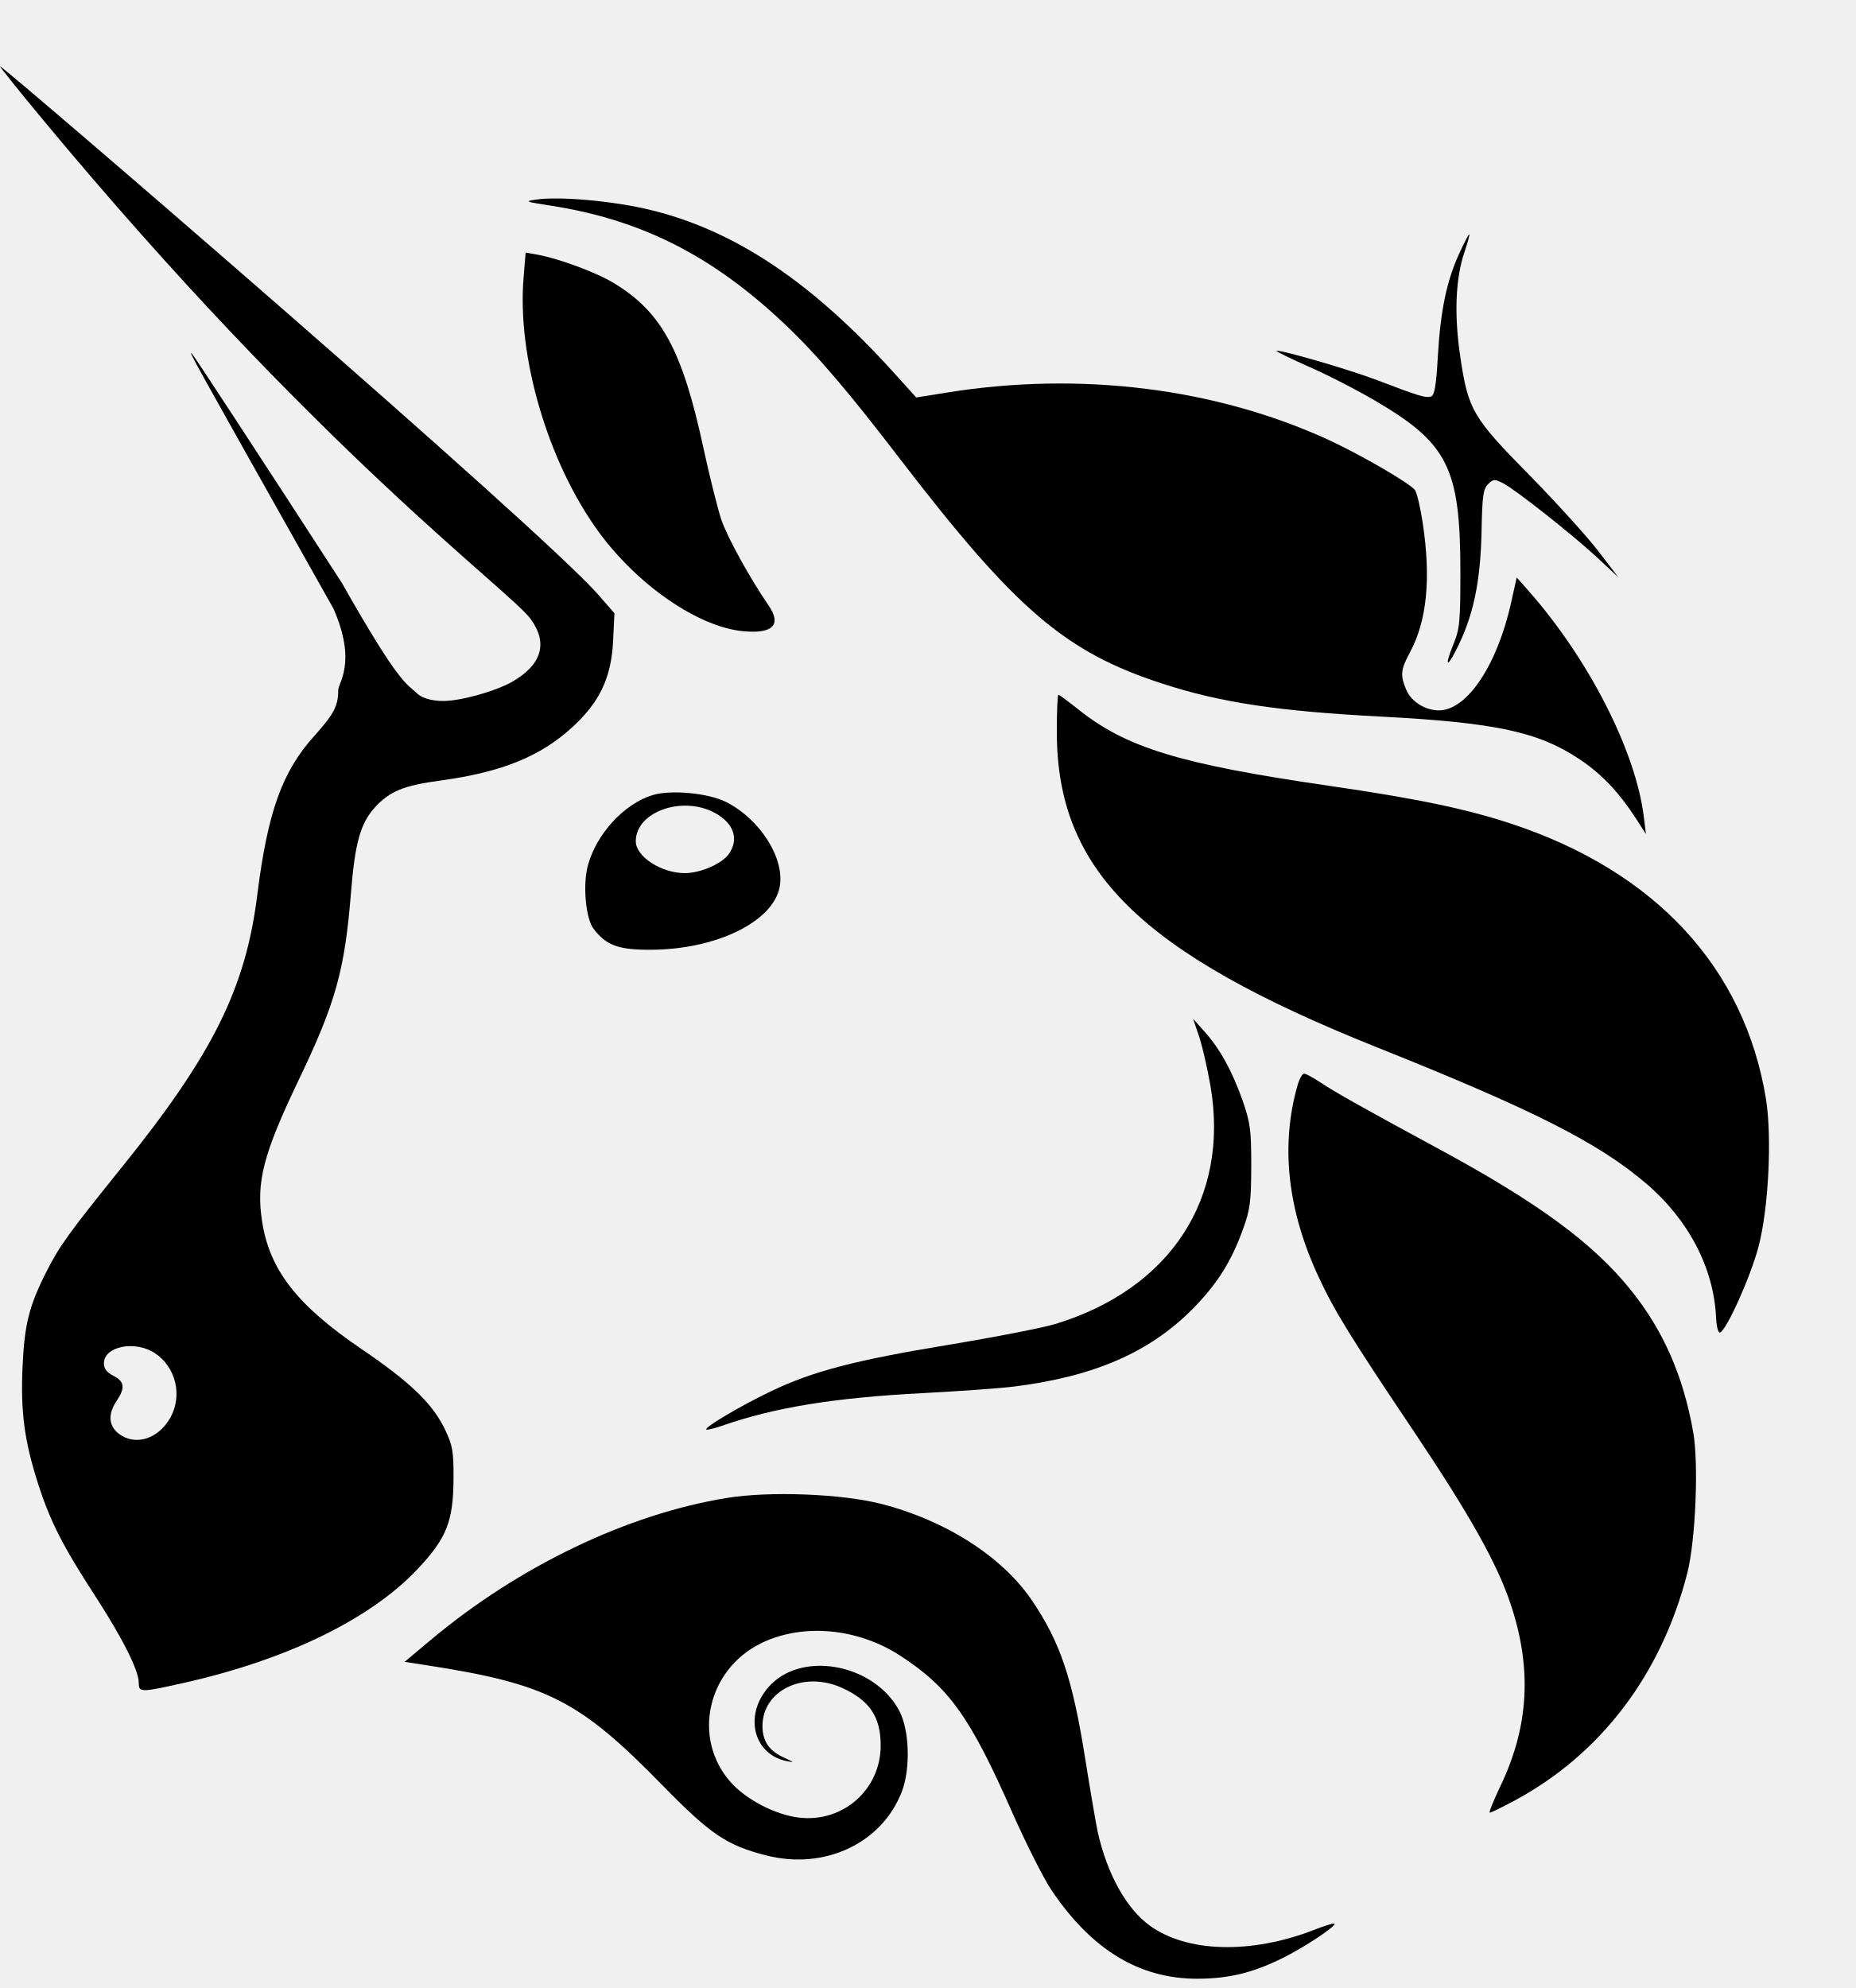
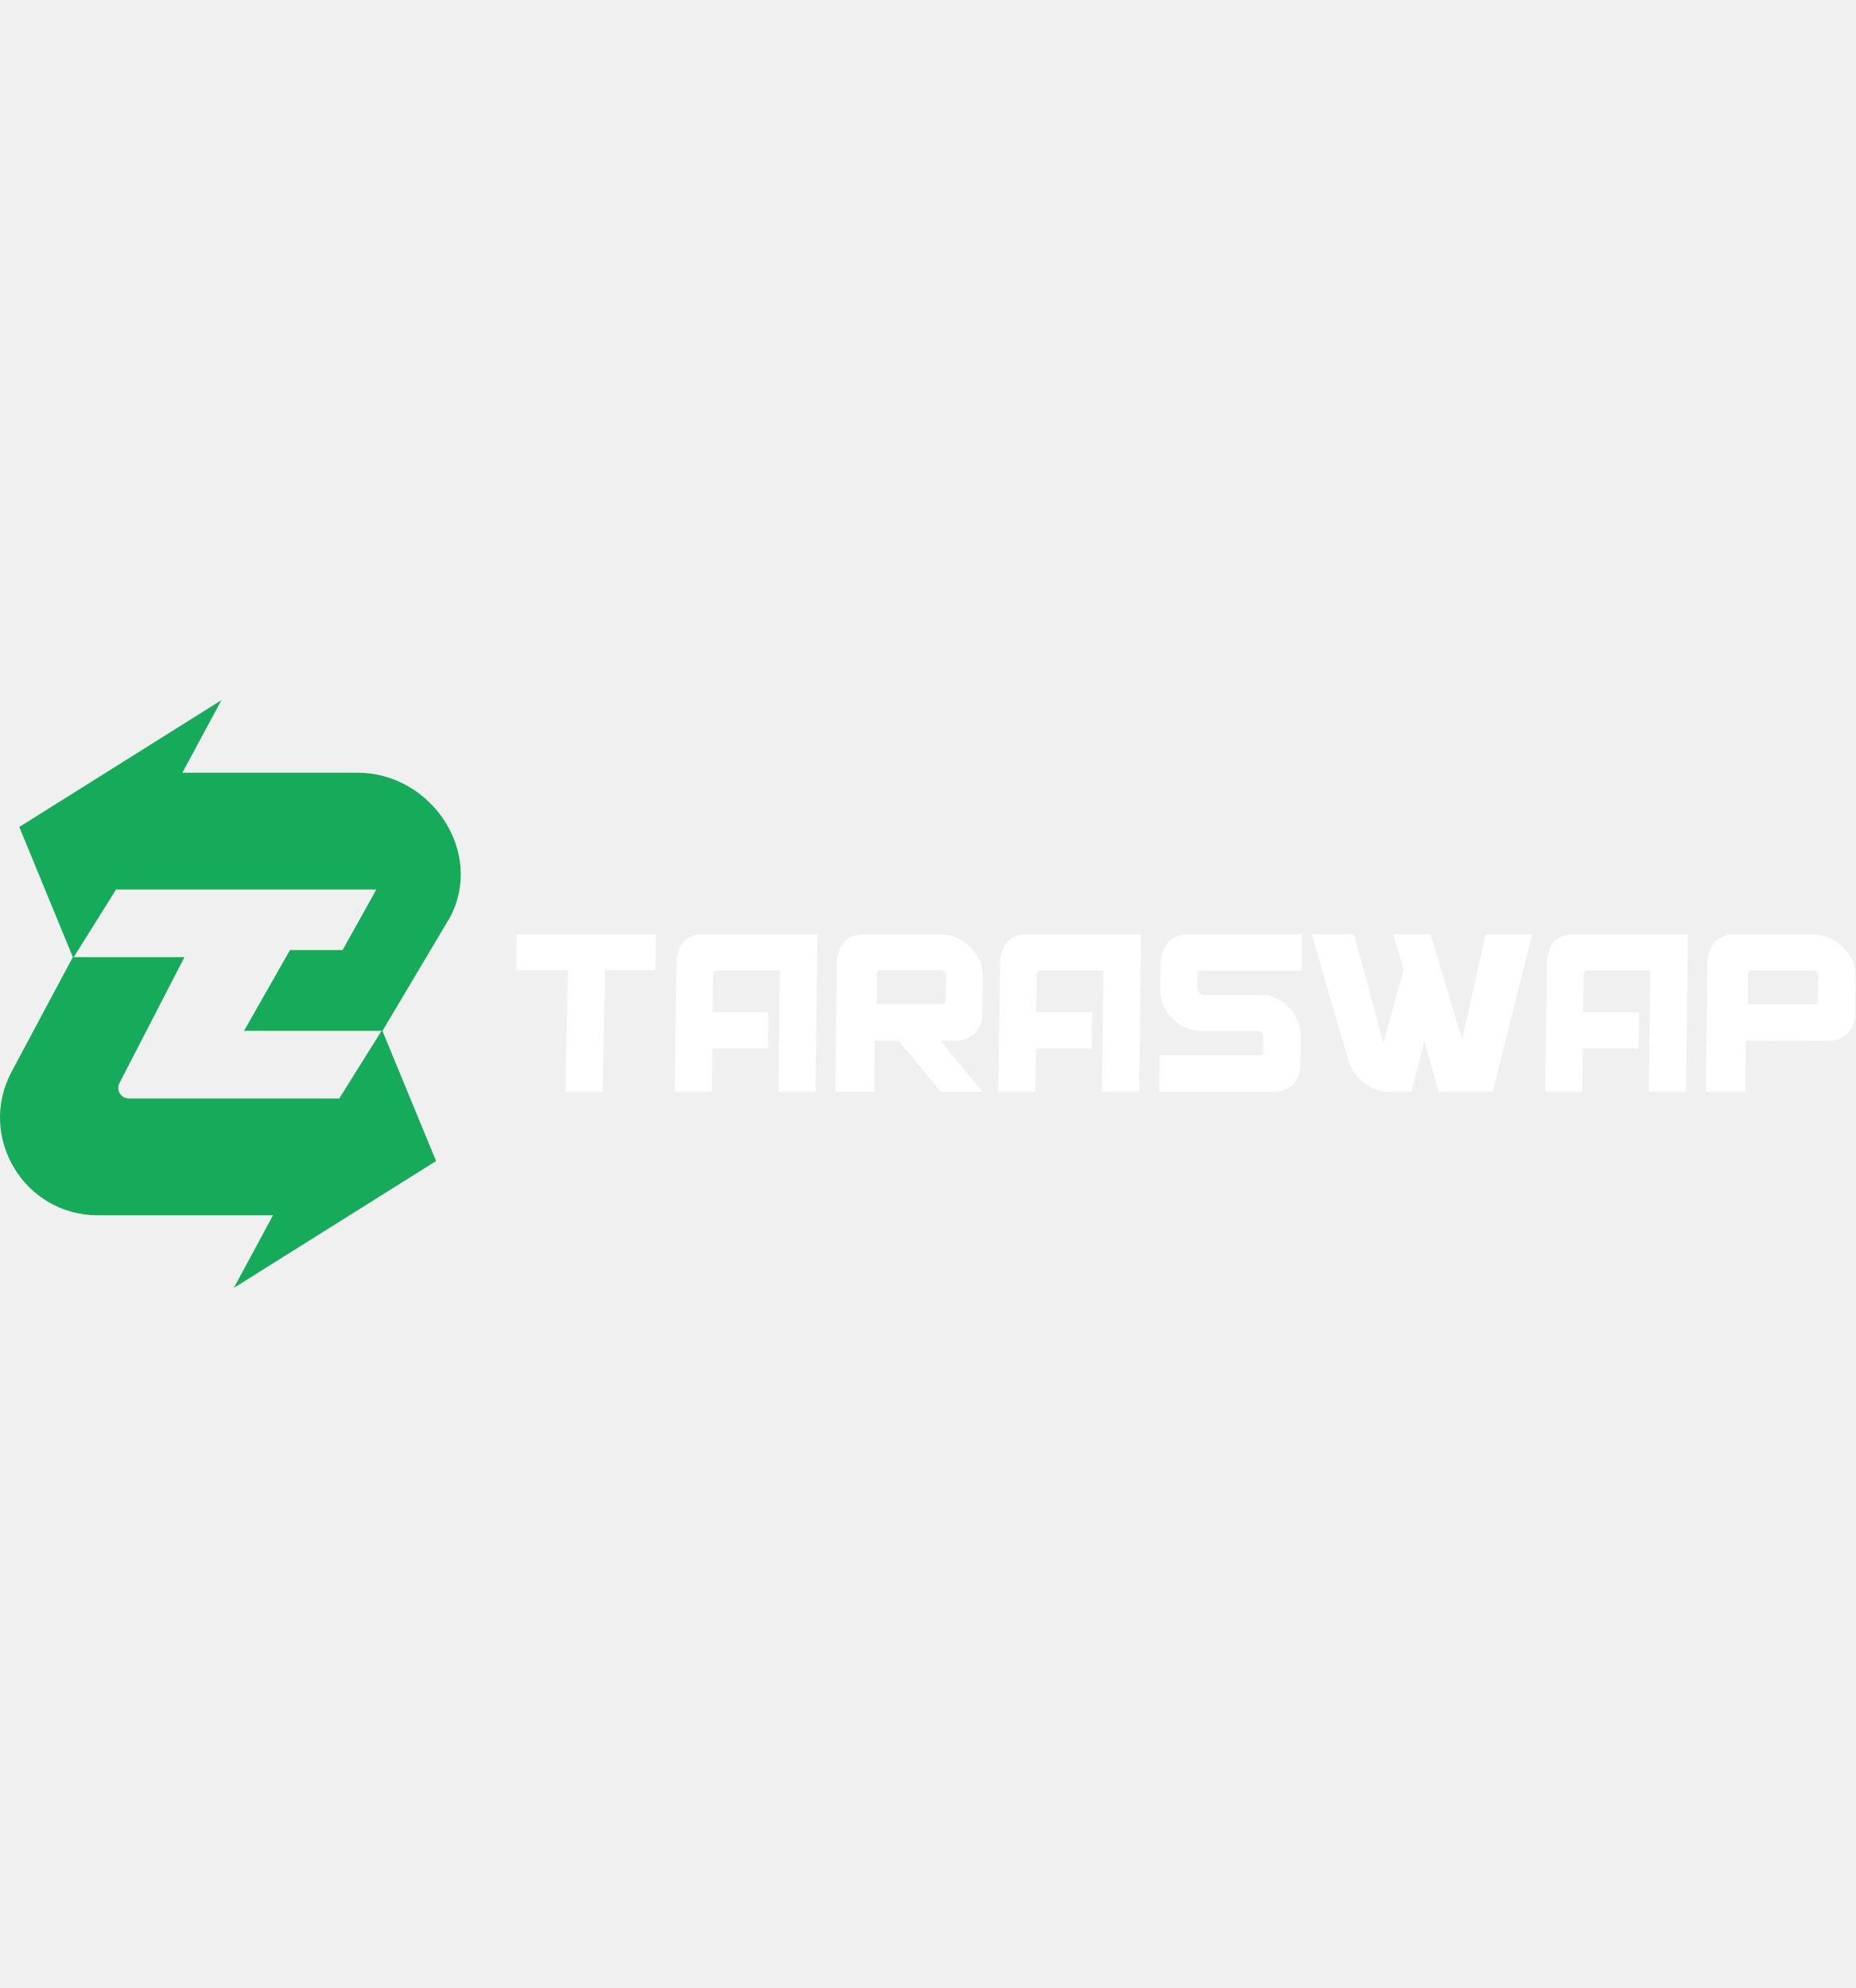
- <svg xmlns="http://www.w3.org/2000/svg" width="14" height="15" viewBox="0 0 14 15" fill="black">
-   <g style="mix-blend-mode:darken">
-     <path d="M4.152 1.551C3.964 1.522 3.956 1.519 4.045 1.506C4.214 1.48 4.615 1.515 4.891 1.58C5.535 1.732 6.121 2.122 6.747 2.815L6.913 2.999L7.151 2.961C8.153 2.801 9.172 2.928 10.024 3.319C10.259 3.427 10.629 3.641 10.675 3.696C10.69 3.714 10.717 3.827 10.735 3.947C10.798 4.365 10.767 4.684 10.638 4.923C10.568 5.053 10.564 5.094 10.611 5.206C10.649 5.294 10.753 5.36 10.857 5.36C11.069 5.36 11.297 5.019 11.402 4.546L11.444 4.357L11.527 4.451C11.983 4.965 12.342 5.665 12.403 6.163L12.419 6.293L12.343 6.175C12.211 5.972 12.078 5.833 11.908 5.722C11.602 5.521 11.279 5.452 10.422 5.407C9.648 5.367 9.21 5.301 8.776 5.16C8.037 4.921 7.665 4.602 6.787 3.458C6.397 2.949 6.157 2.668 5.917 2.442C5.372 1.927 4.837 1.657 4.152 1.551Z" />
-     <path d="M10.849 2.686C10.869 2.346 10.915 2.121 11.009 1.916C11.046 1.835 11.08 1.768 11.086 1.768C11.091 1.768 11.075 1.828 11.05 1.901C10.982 2.101 10.971 2.373 11.018 2.69C11.077 3.092 11.111 3.15 11.539 3.584C11.739 3.788 11.972 4.045 12.057 4.155L12.211 4.356L12.057 4.212C11.869 4.037 11.436 3.695 11.341 3.646C11.277 3.614 11.267 3.614 11.228 3.653C11.191 3.689 11.184 3.743 11.179 3.999C11.171 4.398 11.116 4.654 10.984 4.91C10.913 5.048 10.902 5.019 10.966 4.862C11.014 4.746 11.019 4.694 11.019 4.308C11.018 3.533 10.925 3.346 10.382 3.027C10.245 2.946 10.018 2.829 9.878 2.768C9.739 2.706 9.628 2.652 9.632 2.648C9.647 2.633 10.177 2.787 10.39 2.868C10.708 2.99 10.76 3.005 10.799 2.991C10.824 2.981 10.837 2.906 10.849 2.686Z" />
-     <path d="M4.517 4.013C4.136 3.491 3.899 2.69 3.951 2.091L3.966 1.906L4.053 1.921C4.217 1.951 4.498 2.055 4.63 2.135C4.991 2.353 5.148 2.64 5.307 3.378C5.354 3.594 5.415 3.839 5.443 3.922C5.488 4.055 5.66 4.366 5.799 4.568C5.899 4.714 5.833 4.783 5.611 4.763C5.272 4.733 4.813 4.418 4.517 4.013Z" />
-     <path d="M10.386 7.901C8.602 7.187 7.974 6.567 7.974 5.522C7.974 5.368 7.979 5.242 7.986 5.242C7.992 5.242 8.061 5.293 8.139 5.355C8.501 5.643 8.906 5.766 10.027 5.929C10.688 6.025 11.059 6.102 11.402 6.215C12.49 6.574 13.164 7.302 13.325 8.294C13.371 8.583 13.344 9.123 13.268 9.408C13.209 9.633 13.026 10.039 12.978 10.054C12.964 10.059 12.951 10.008 12.948 9.938C12.93 9.566 12.74 9.203 12.422 8.931C12.06 8.622 11.575 8.376 10.386 7.901Z" />
-     <path d="M9.134 8.197C9.111 8.065 9.073 7.896 9.048 7.822L9.002 7.687L9.087 7.782C9.204 7.912 9.296 8.079 9.375 8.302C9.434 8.472 9.441 8.522 9.441 8.798C9.44 9.069 9.433 9.126 9.377 9.279C9.29 9.52 9.182 9.69 9.001 9.874C8.675 10.204 8.256 10.386 7.651 10.462C7.546 10.475 7.24 10.497 6.971 10.511C6.292 10.546 5.845 10.619 5.444 10.759C5.386 10.779 5.335 10.791 5.329 10.786C5.313 10.77 5.587 10.608 5.812 10.5C6.13 10.347 6.447 10.264 7.157 10.147C7.508 10.089 7.87 10.018 7.962 9.99C8.83 9.726 9.277 9.043 9.134 8.197Z" />
-     <path d="M9.952 9.641C9.715 9.135 9.66 8.646 9.79 8.19C9.804 8.141 9.826 8.101 9.84 8.101C9.853 8.101 9.909 8.131 9.964 8.168C10.073 8.241 10.292 8.364 10.876 8.68C11.604 9.075 12.02 9.38 12.302 9.73C12.549 10.035 12.702 10.384 12.776 10.808C12.818 11.049 12.793 11.628 12.731 11.87C12.535 12.634 12.08 13.234 11.431 13.584C11.336 13.635 11.251 13.677 11.241 13.677C11.232 13.678 11.267 13.59 11.318 13.483C11.537 13.029 11.562 12.588 11.396 12.097C11.295 11.796 11.089 11.429 10.673 10.808C10.189 10.087 10.071 9.895 9.952 9.641Z" />
-     <path d="M3.25 12.374C3.913 11.818 4.736 11.423 5.487 11.302C5.81 11.25 6.349 11.271 6.648 11.347C7.128 11.469 7.558 11.742 7.781 12.068C7.999 12.387 8.093 12.664 8.19 13.282C8.229 13.525 8.271 13.77 8.283 13.825C8.356 14.145 8.499 14.401 8.675 14.529C8.956 14.733 9.439 14.746 9.914 14.562C9.994 14.53 10.064 14.509 10.069 14.514C10.086 14.531 9.847 14.69 9.678 14.774C9.451 14.886 9.271 14.93 9.031 14.93C8.596 14.93 8.235 14.71 7.934 14.262C7.874 14.173 7.741 13.909 7.637 13.674C7.319 12.953 7.162 12.733 6.793 12.493C6.471 12.283 6.056 12.246 5.744 12.398C5.335 12.598 5.22 13.118 5.514 13.448C5.631 13.579 5.848 13.692 6.026 13.714C6.359 13.755 6.645 13.504 6.645 13.17C6.645 12.953 6.561 12.829 6.35 12.734C6.061 12.605 5.752 12.756 5.753 13.025C5.754 13.14 5.804 13.212 5.92 13.264C5.994 13.298 5.996 13.3 5.935 13.288C5.671 13.233 5.609 12.916 5.821 12.706C6.077 12.454 6.605 12.565 6.786 12.91C6.862 13.055 6.871 13.343 6.805 13.517C6.656 13.907 6.223 14.112 5.783 14C5.484 13.924 5.362 13.842 5.001 13.473C4.374 12.831 4.131 12.706 3.227 12.566L3.053 12.539L3.25 12.374Z" />
-     <path fill-rule="evenodd" clip-rule="evenodd" d="M0.308 0.884C2.402 3.41 3.845 4.452 4.005 4.672C4.137 4.854 4.087 5.018 3.861 5.146C3.735 5.217 3.475 5.289 3.346 5.289C3.199 5.289 3.148 5.233 3.148 5.233C3.063 5.153 3.015 5.167 2.578 4.396C1.972 3.46 1.464 2.684 1.45 2.671C1.418 2.641 1.419 2.642 2.517 4.594C2.694 5.001 2.552 5.15 2.552 5.208C2.552 5.326 2.519 5.388 2.373 5.551C2.129 5.821 2.02 6.125 1.941 6.754C1.853 7.459 1.605 7.957 0.917 8.81C0.515 9.309 0.449 9.4 0.347 9.602C0.219 9.855 0.184 9.997 0.17 10.316C0.155 10.655 0.184 10.873 0.288 11.197C0.379 11.48 0.474 11.666 0.717 12.04C0.926 12.363 1.047 12.603 1.047 12.697C1.047 12.771 1.061 12.771 1.386 12.698C2.163 12.524 2.794 12.217 3.149 11.841C3.369 11.608 3.42 11.48 3.422 11.161C3.423 10.953 3.416 10.909 3.359 10.789C3.267 10.594 3.099 10.431 2.728 10.179C2.243 9.85 2.035 9.584 1.978 9.219C1.931 8.919 1.986 8.708 2.254 8.148C2.532 7.569 2.601 7.322 2.648 6.739C2.678 6.362 2.719 6.213 2.828 6.093C2.942 5.969 3.044 5.927 3.326 5.889C3.785 5.826 4.077 5.708 4.317 5.488C4.525 5.298 4.612 5.114 4.626 4.837L4.636 4.627L4.519 4.493C4.098 4.004 0.026 0.5 0 0.5C-0.005 0.5 0.133 0.673 0.308 0.884ZM1.284 10.699C1.379 10.531 1.328 10.316 1.169 10.21C1.018 10.111 0.784 10.158 0.784 10.287C0.784 10.327 0.806 10.356 0.856 10.381C0.94 10.424 0.946 10.472 0.88 10.57C0.813 10.67 0.819 10.757 0.895 10.817C1.018 10.912 1.192 10.86 1.284 10.699Z" />
-     <path fill-rule="evenodd" clip-rule="evenodd" d="M4.925 5.999C4.71 6.064 4.501 6.291 4.436 6.529C4.396 6.674 4.419 6.929 4.478 7.007C4.574 7.134 4.666 7.168 4.917 7.166C5.407 7.163 5.833 6.954 5.883 6.692C5.923 6.478 5.736 6.181 5.478 6.051C5.345 5.984 5.062 5.957 4.925 5.999ZM5.499 6.444C5.574 6.337 5.541 6.222 5.412 6.144C5.168 5.995 4.797 6.118 4.797 6.348C4.797 6.463 4.99 6.588 5.167 6.588C5.285 6.588 5.446 6.518 5.499 6.444Z" />
+ <svg xmlns="http://www.w3.org/2000/svg" id="_Шар_1" data-name="Шар 1" viewBox="0 0 301.97 95.65" width="14" height="15">
+   <defs>
+     <style>
+       .cls-1 {
+         fill: #fff;
+       }
+ 
+       .cls-2 {
+         fill: #15ab5a;
+       }
+     </style>
+   </defs>
+   <g>
+     <path class="cls-1" d="m92.47,43.95h-8.47l.08-5.83h22.67l-.1,5.83h-8.2l-.37,19.79h-6.06l.44-19.79Z" />
+     <path class="cls-1" d="m110.09,42.35c.35-2.82,1.78-4.23,4.3-4.23h18.63l-.3,25.61h-6.06l.1-7.06.15-12.68h-10.29c-.14,0-.27.06-.38.17-.13.11-.19.27-.2.46l-.07,6.19h9.1l-.08,5.89h-9.08l-.08,7.04h-6.02l.29-21.38Z" />
+     <path class="cls-1" d="m146.27,55.44h-3.93v-.02s0,.02,0,.02c0,.04,0,.39,0,1.06,0,.76,0,1.67-.02,2.73,0,1.06-.02,2.02-.02,2.89,0,.87,0,1.4-.01,1.58h-6.34l.25-21.36c.35-2.81,1.83-4.21,4.44-4.21h12.42c1.76,0,3.34.66,4.73,1.99,1.39,1.32,2.11,2.84,2.14,4.58-.02,1.49-.04,2.74-.05,3.74,0,1-.02,1.93-.02,2.79-.03,1.23-.46,2.24-1.27,3.04-.82.79-1.89,1.18-3.2,1.18h-2.32l6.85,8.3h-6.78l-6.87-8.3Zm7.75-10.58c-.01-.23-.12-.43-.31-.61-.2-.19-.41-.29-.64-.29h-9.8c-.14,0-.27.06-.4.17-.12.13-.19.28-.2.46l.03,4.9h10.52c.39,0,.61-.18.66-.53l.14-4.1Z" />
+     <path class="cls-1" d="m162.76,42.35c.35-2.82,1.78-4.23,4.3-4.23h18.63l-.3,25.61h-6.06l.1-7.06.15-12.68h-10.29c-.14,0-.27.06-.38.17-.13.11-.19.27-.2.46l-.07,6.19h9.1l-.08,5.89h-9.08l-.08,7.04h-6.02l.29-21.38Z" />
+     <path class="cls-1" d="m195.52,43.99c-.18,0-.32.05-.42.15-.1.11-.16.24-.18.38,0,.45-.01.83-.01,1.14,0,.3,0,.58,0,.84,0,.26,0,.44,0,.54.02.24.12.45.3.63s.38.27.61.27h9.29c1.71,0,3.23.67,4.57,2.01,1.33,1.33,2,2.86,2.01,4.6,0,.01,0,.03,0,.06,0,.02,0,.26,0,.69,0,.44-.01.95-.02,1.55,0,.6-.02,1.15-.03,1.65-.01.51-.01.84,0,.99-.05,1.25-.48,2.28-1.28,3.08-.81.79-1.87,1.18-3.18,1.18h-18.51c0-1.09,0-2,.02-2.73,0-.73.02-1.4.02-2.01,0-.61,0-1.02,0-1.21h16.27c.35,0,.56-.18.61-.55,0-.46.01-.84.01-1.14,0-.3,0-.59,0-.85,0-.26,0-.44,0-.54.04-.23-.04-.44-.22-.63-.18-.19-.39-.28-.62-.28h.02-9.36c-1.72,0-3.25-.65-4.57-1.96-1.34-1.3-2.01-2.84-2.01-4.61,0-.01,0-.03-.01-.06v-.17c0-.29.02-.78.03-1.46.01-.68.02-1.35.03-2s.01-1.08.02-1.28c.44-2.76,1.92-4.14,4.46-4.14h18.53c0,1.08-.01,1.97-.03,2.69-.01.71-.02,1.38-.03,1.98s0,1.01,0,1.2h-16.29Z" />
+     <path class="cls-1" d="m220.34,38.12l4.8,17.66,3.31-11.83-1.71-5.83h6.08l5.14,17.17,3.8-17.17h7.61l-6.43,25.61h-8.77l-2.36-8.18-2.12,8.18h-3.7c-1.42,0-2.75-.48-4-1.44-1.25-.96-2.1-2.18-2.55-3.65l-5.95-20.53h6.85Z" />
+     <path class="cls-1" d="m251.75,42.35c.35-2.82,1.78-4.23,4.3-4.23h18.63l-.29,25.61h-6.06l.1-7.06.15-12.68h-10.29c-.14,0-.27.06-.38.17-.13.11-.19.27-.2.46l-.07,6.19h9.1l-.08,5.89h-9.08l-.08,7.04h-6.02l.29-21.38Z" />
+     <path class="cls-1" d="m282.39,38.12h12.61c1.8,0,3.4.66,4.81,1.99,1.42,1.32,2.14,2.84,2.16,4.58-.02,1.51-.04,2.76-.05,3.76-.02,1-.03,1.93-.03,2.79-.02,1.23-.44,2.24-1.27,3.04-.83.8-1.9,1.2-3.22,1.2l-13.3-.06s0-.02.01-.02t0,0s0,.43-.01,1.18-.01,1.63-.02,2.64c0,1.08-.01,2.05-.02,2.92s-.01,1.4-.02,1.59h-6.42c.05-4.06.09-7.43.12-10.11.03-2.68.06-5.1.09-7.28.03-2.18.04-3.51.05-3.99.36-2.82,1.86-4.23,4.51-4.23Zm2.08,11.39h10.71c.39,0,.61-.18.66-.53l.12-4.1c-.02-.24-.12-.45-.32-.63-.19-.18-.41-.27-.65-.27h-9.91c-.15,0-.29.06-.42.17-.13.11-.19.27-.2.46v1.54c0,.81,0,1.93.01,3.36Z" />
+   </g>
+   <g>
+     <path class="cls-2" d="m73.22,35.37l-10.97,18.45h-22.54l7.49-13.15h8.56l5.49-9.85H18.89l-6.9,11.02-.08.13-.05-.13L3.14,20.64,36.04,0l-6.36,11.81h28.5c12.01,0,20.7,12.97,15.04,23.56Z" />
+     <path class="cls-2" d="m38.06,95.65l6.37-11.81H15.92c-12.01,0-19.68-12.8-14.02-23.39l9.95-18.62h18.17l-10.55,20.43c-.65,1.15.17,2.57,1.5,2.57h34.24l6.89-11.02.08-.13.05.13,8.74,21.2-32.91,20.64Z" />
  </g>
</svg>
